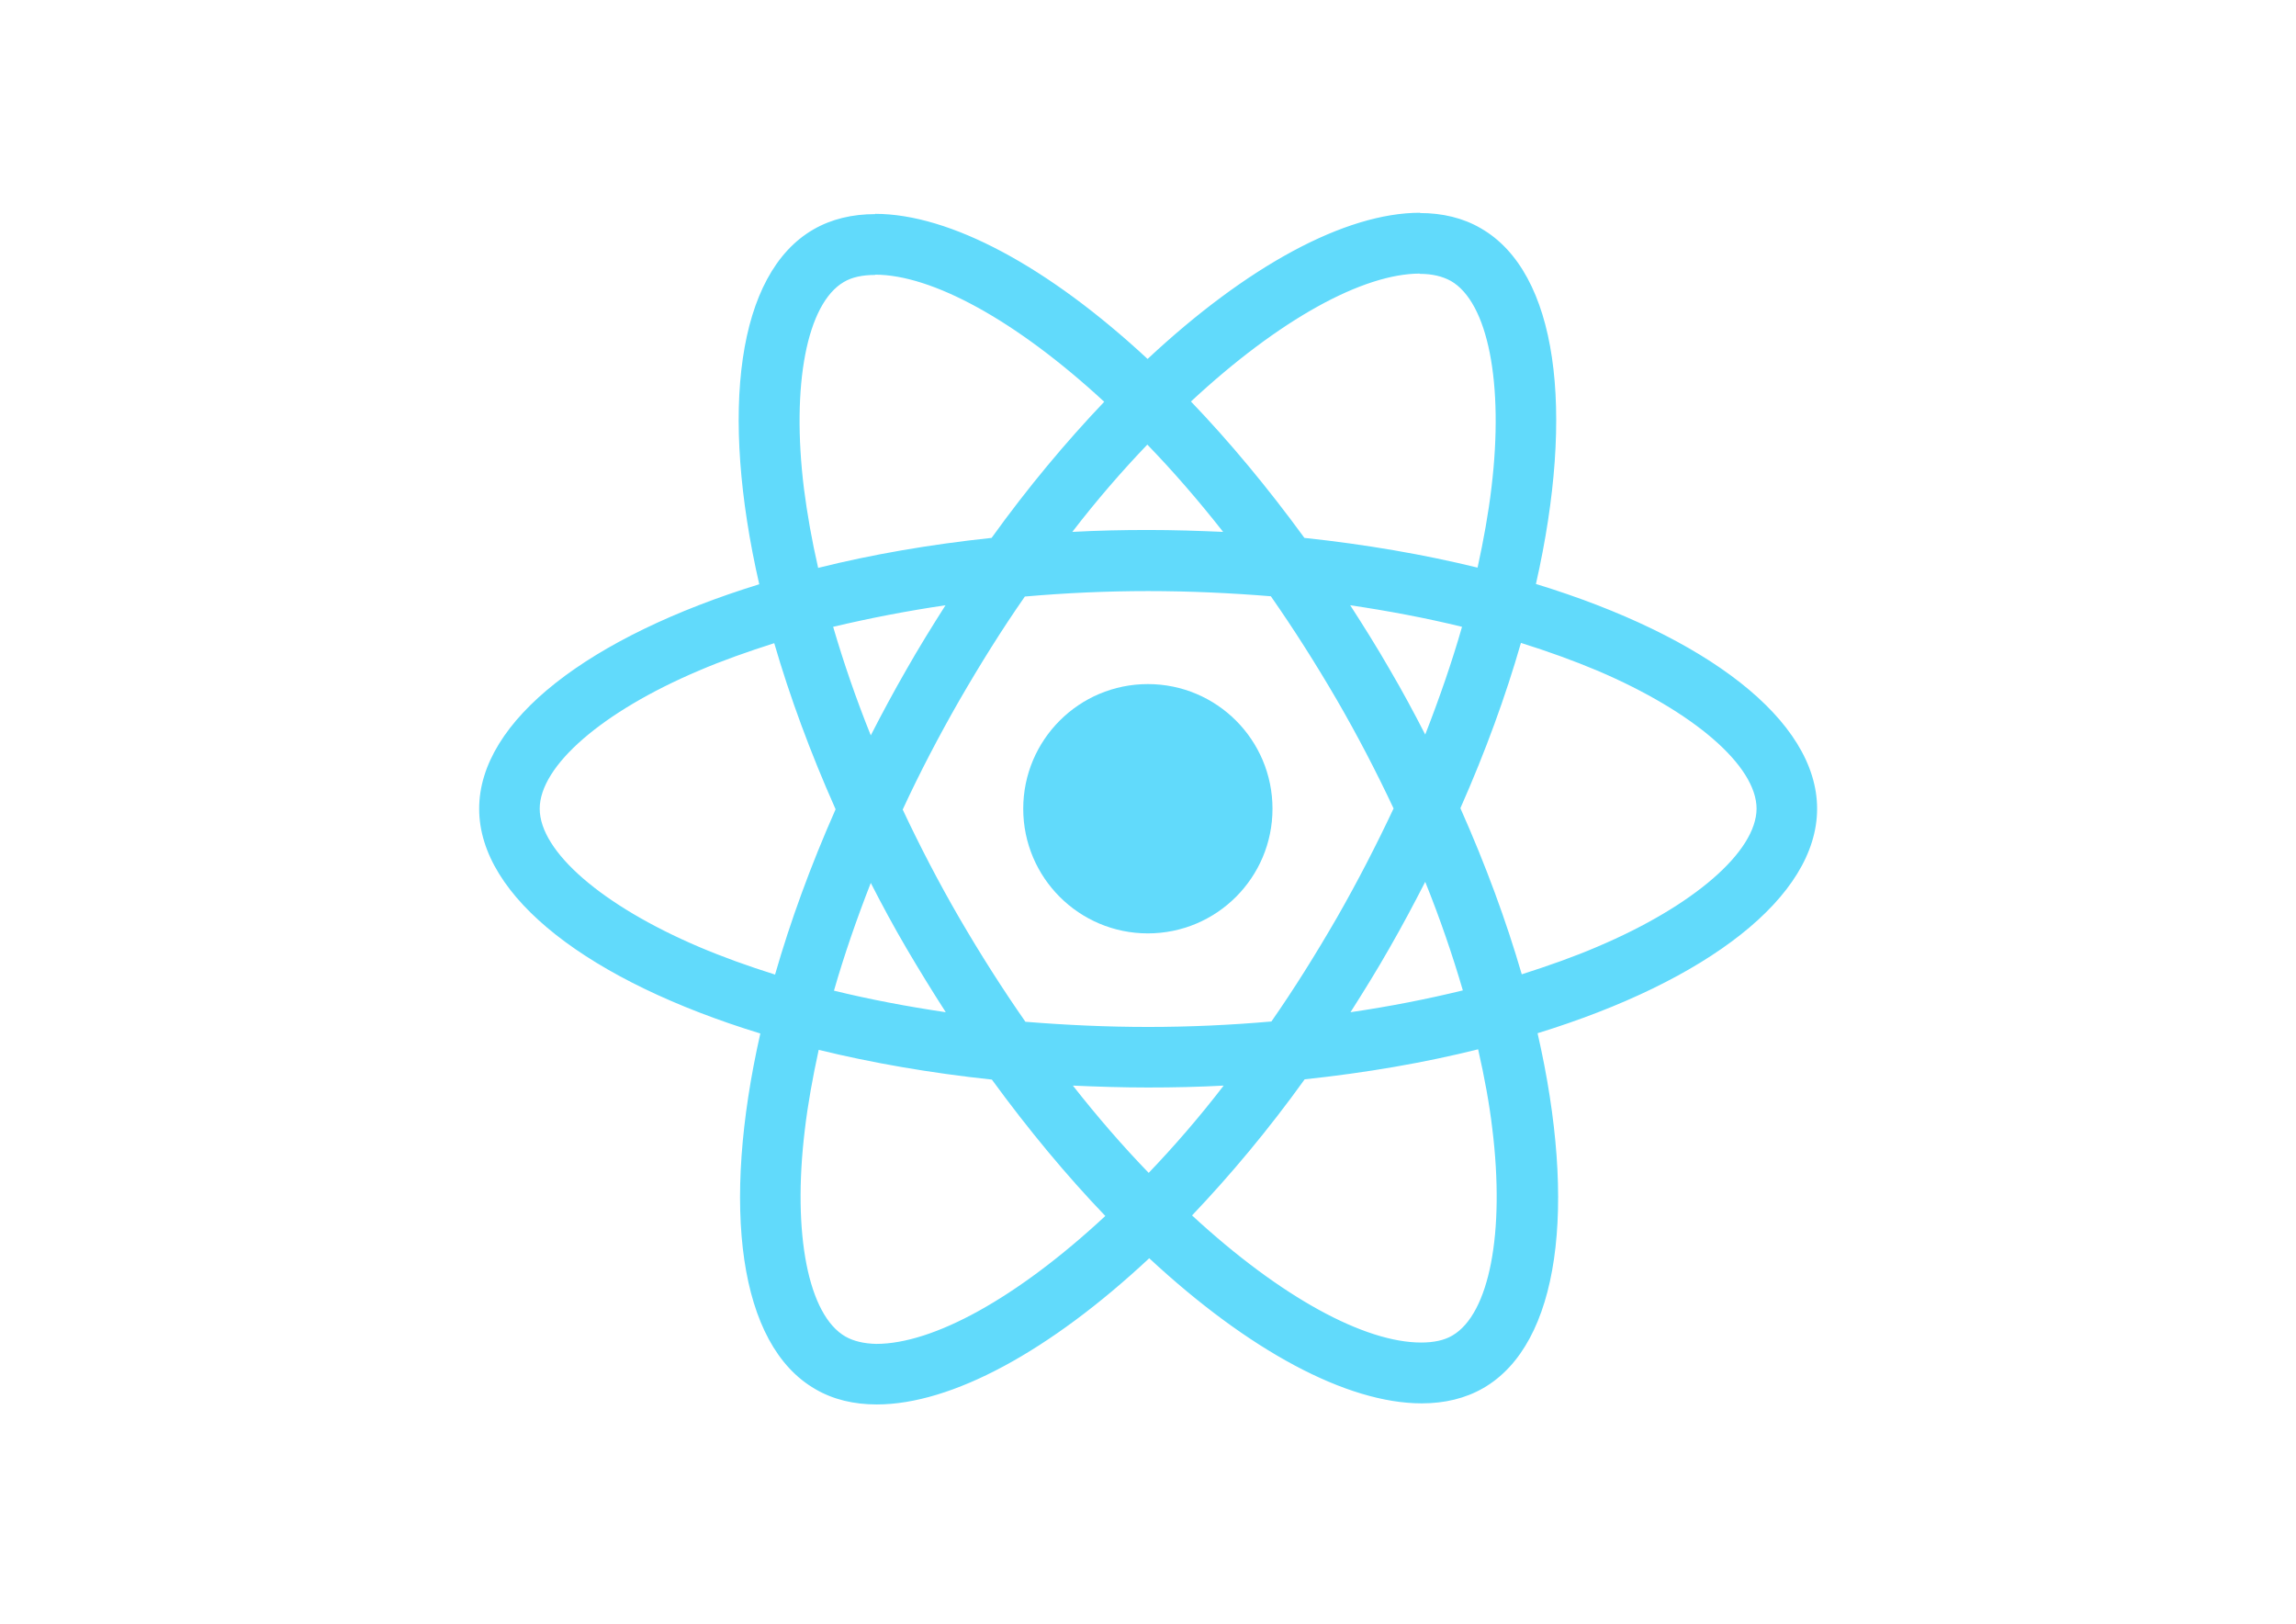
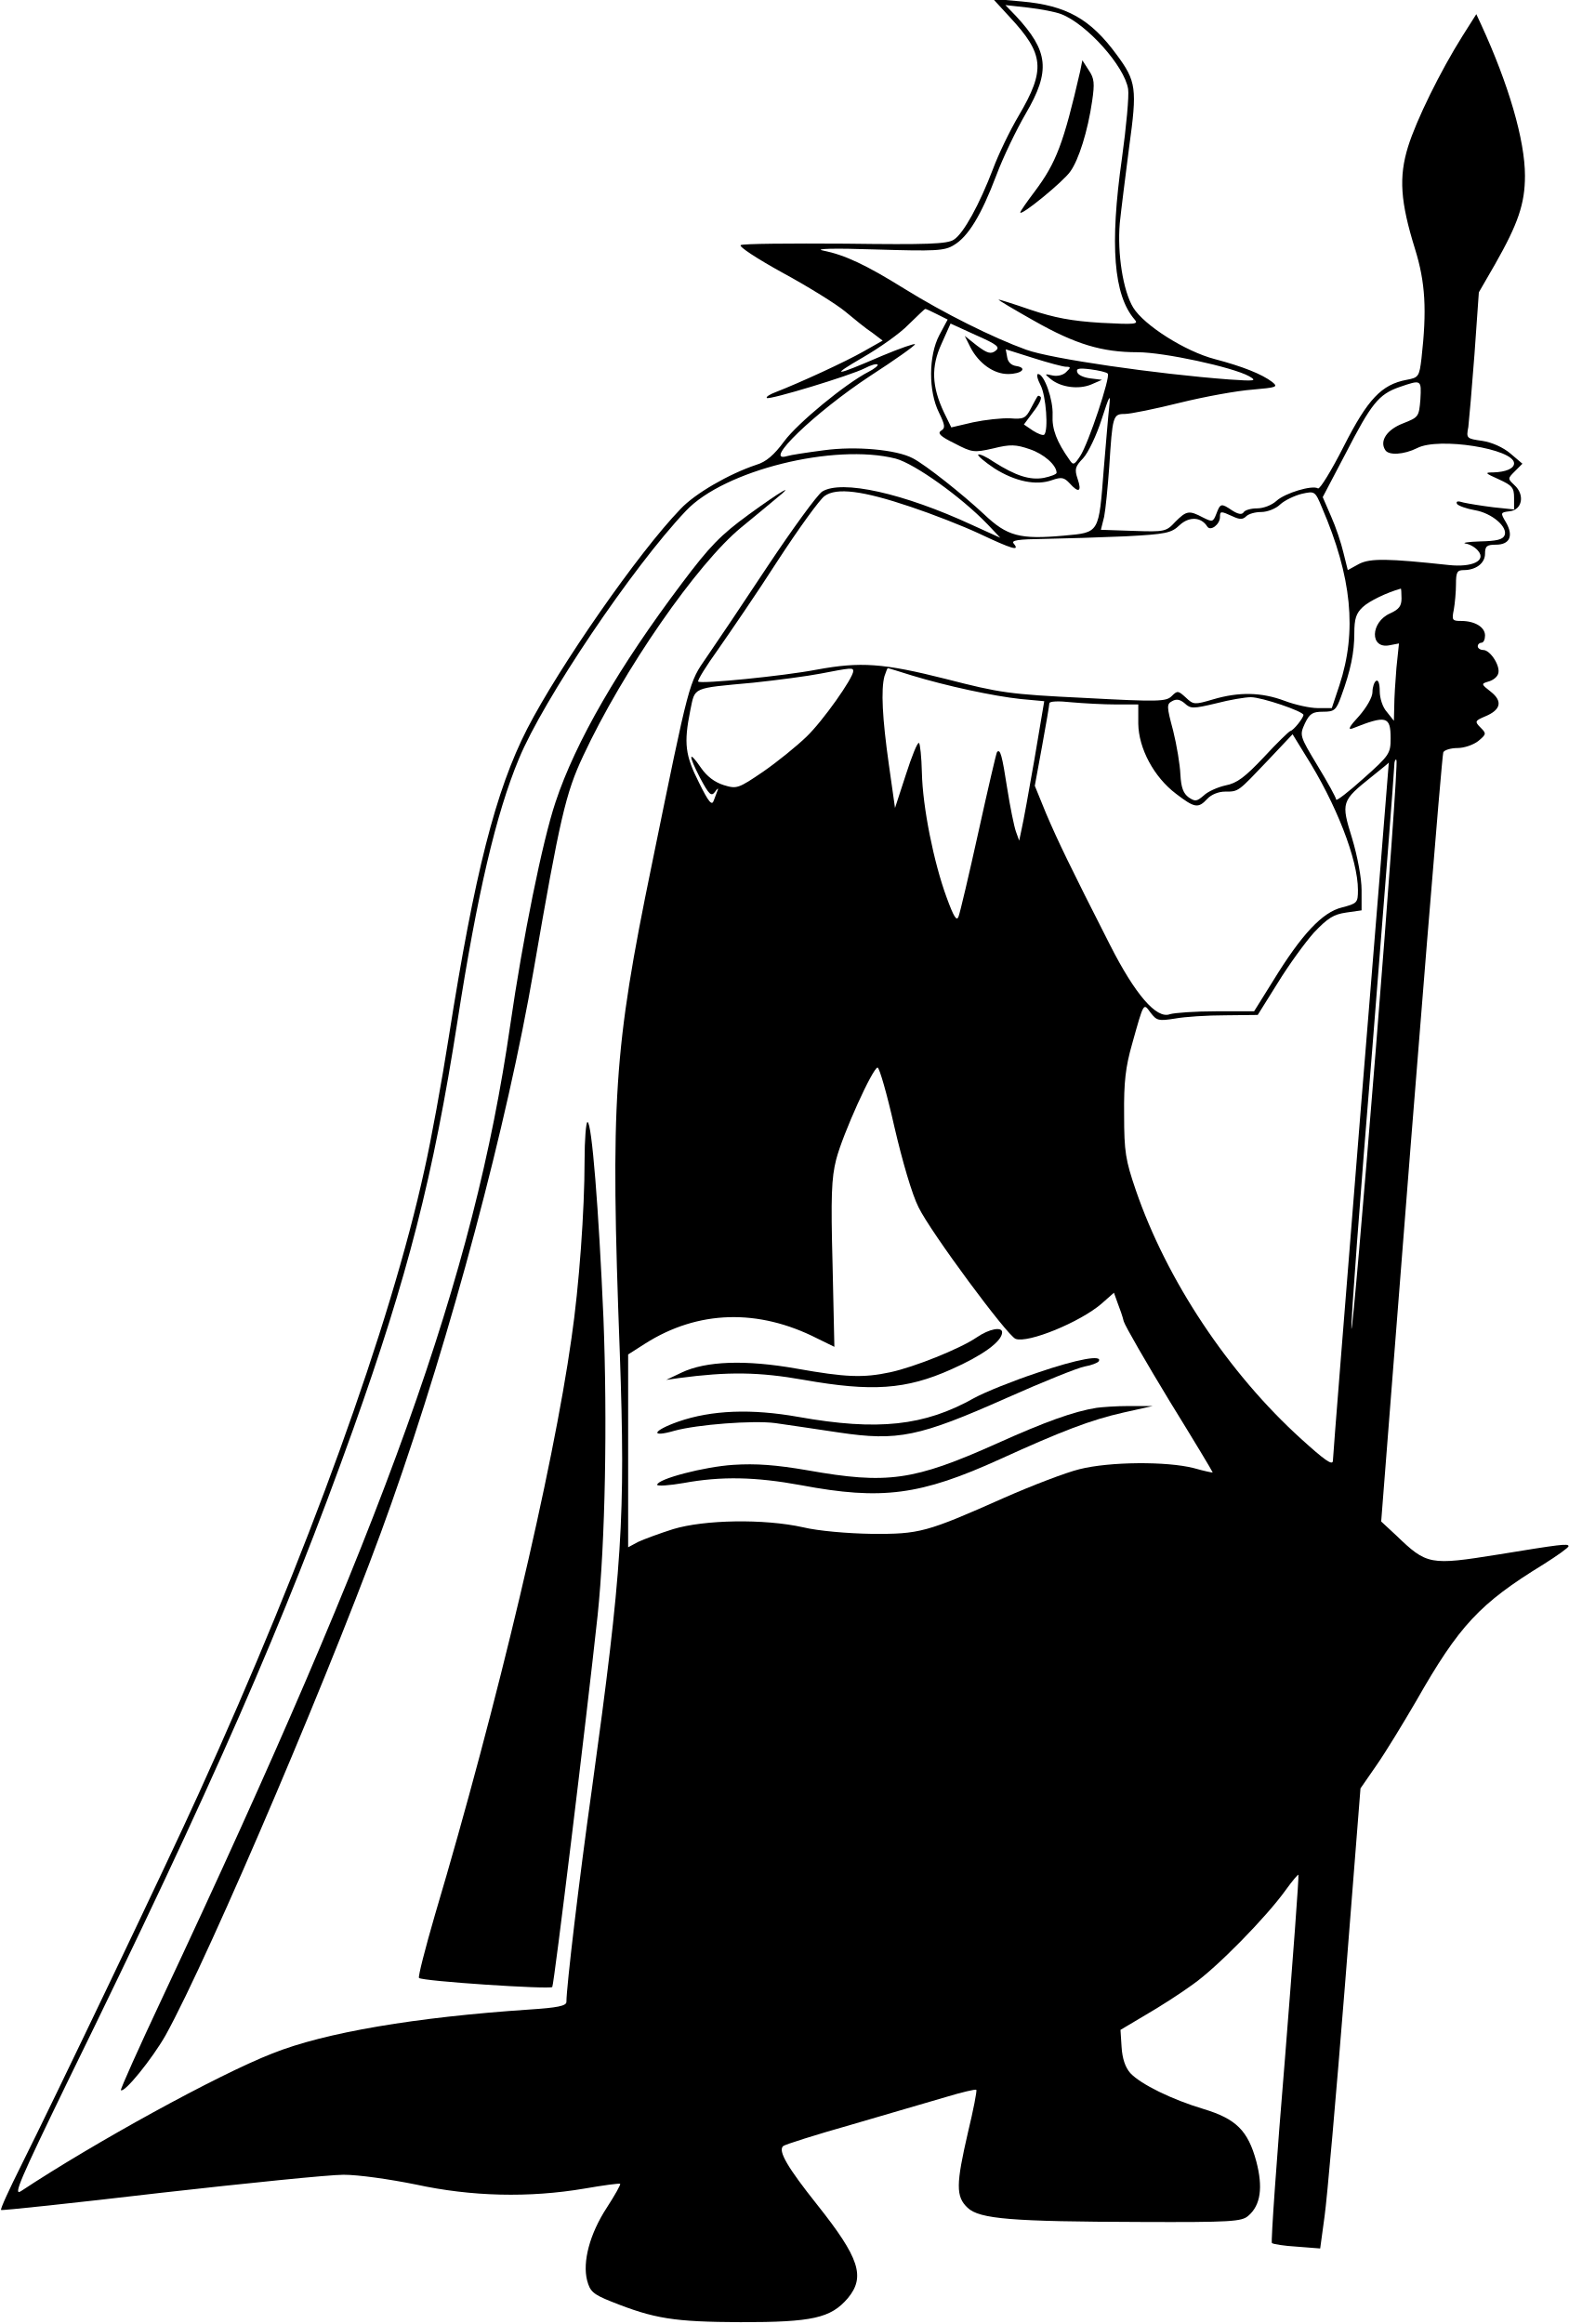
- <svg xmlns="http://www.w3.org/2000/svg" viewBox="0 0 841.9 595.3">
-   <g fill="#61DAFB">
-     <path d="M666.3 296.5c0-32.5-40.7-63.3-103.1-82.4 14.4-63.6 8-114.2-20.2-130.4-6.5-3.8-14.1-5.6-22.4-5.6v22.3c4.6 0 8.3.9 11.4 2.6 13.6 7.8 19.5 37.5 14.9 75.7-1.1 9.4-2.9 19.3-5.1 29.4-19.6-4.8-41-8.5-63.5-10.9-13.5-18.5-27.5-35.3-41.6-50 32.6-30.3 63.2-46.9 84-46.9V78c-27.5 0-63.5 19.6-99.9 53.6-36.4-33.8-72.4-53.2-99.9-53.2v22.3c20.7 0 51.4 16.5 84 46.6-14 14.7-28 31.4-41.3 49.9-22.6 2.4-44 6.1-63.6 11-2.3-10-4-19.7-5.2-29-4.7-38.2 1.1-67.9 14.6-75.8 3-1.8 6.9-2.6 11.5-2.6V78.5c-8.4 0-16 1.8-22.6 5.6-28.1 16.2-34.4 66.7-19.9 130.1-62.2 19.2-102.7 49.9-102.7 82.3 0 32.5 40.7 63.3 103.1 82.4-14.4 63.6-8 114.2 20.2 130.4 6.5 3.8 14.1 5.6 22.5 5.6 27.5 0 63.5-19.6 99.9-53.6 36.4 33.8 72.4 53.2 99.9 53.2 8.4 0 16-1.8 22.6-5.6 28.1-16.2 34.4-66.7 19.9-130.1 62-19.1 102.5-49.9 102.5-82.3zm-130.2-66.7c-3.7 12.9-8.3 26.2-13.5 39.5-4.1-8-8.4-16-13.1-24-4.6-8-9.5-15.8-14.4-23.4 14.2 2.1 27.9 4.7 41 7.9zm-45.8 106.5c-7.8 13.5-15.8 26.3-24.1 38.2-14.9 1.3-30 2-45.2 2-15.1 0-30.2-.7-45-1.9-8.3-11.9-16.4-24.6-24.2-38-7.6-13.1-14.5-26.4-20.8-39.8 6.2-13.4 13.2-26.8 20.7-39.9 7.8-13.5 15.8-26.3 24.1-38.2 14.9-1.3 30-2 45.2-2 15.1 0 30.2.7 45 1.9 8.3 11.9 16.4 24.6 24.2 38 7.6 13.1 14.5 26.4 20.8 39.8-6.3 13.4-13.2 26.8-20.7 39.9zm32.3-13c5.4 13.4 10 26.8 13.8 39.8-13.1 3.2-26.9 5.9-41.2 8 4.9-7.7 9.8-15.6 14.4-23.7 4.6-8 8.9-16.1 13-24.1zM421.2 430c-9.3-9.6-18.6-20.3-27.8-32 9 .4 18.2.7 27.5.7 9.4 0 18.7-.2 27.8-.7-9 11.7-18.3 22.4-27.5 32zm-74.4-58.9c-14.2-2.1-27.9-4.7-41-7.9 3.7-12.9 8.3-26.2 13.5-39.5 4.1 8 8.4 16 13.1 24 4.7 8 9.5 15.8 14.4 23.4zM420.7 163c9.3 9.6 18.6 20.3 27.8 32-9-.4-18.2-.7-27.5-.7-9.4 0-18.7.2-27.8.7 9-11.7 18.3-22.4 27.5-32zm-74 58.9c-4.9 7.7-9.8 15.6-14.4 23.7-4.6 8-8.9 16-13 24-5.4-13.4-10-26.8-13.8-39.8 13.1-3.1 26.9-5.8 41.2-7.9zm-90.5 125.2c-35.4-15.1-58.3-34.9-58.3-50.6 0-15.7 22.9-35.6 58.3-50.6 8.6-3.7 18-7 27.7-10.1 5.7 19.6 13.2 40 22.5 60.9-9.2 20.8-16.6 41.1-22.2 60.6-9.9-3.1-19.3-6.5-28-10.2zM310 490c-13.6-7.8-19.5-37.5-14.9-75.7 1.1-9.4 2.9-19.3 5.1-29.4 19.6 4.8 41 8.5 63.5 10.9 13.5 18.5 27.5 35.3 41.6 50-32.6 30.3-63.2 46.9-84 46.9-4.5-.1-8.3-1-11.3-2.7zm237.2-76.2c4.7 38.2-1.1 67.9-14.6 75.8-3 1.8-6.9 2.6-11.5 2.6-20.7 0-51.4-16.5-84-46.6 14-14.7 28-31.4 41.3-49.9 22.6-2.4 44-6.1 63.6-11 2.3 10.1 4.1 19.8 5.2 29.1zm38.5-66.7c-8.6 3.7-18 7-27.7 10.1-5.7-19.6-13.2-40-22.5-60.9 9.2-20.8 16.6-41.1 22.2-60.6 9.9 3.1 19.3 6.5 28.1 10.2 35.4 15.1 58.3 34.9 58.3 50.6-.1 15.7-23 35.6-58.4 50.6zM320.8 78.4z" />
-     <circle cx="420.9" cy="296.5" r="45.7" />
-     <path d="M520.5 78.1z" />
+ <svg xmlns="http://www.w3.org/2000/svg" version="1.0" width="432pt" height="640pt" viewBox="0 0 432 640" preserveAspectRatio="xMidYMid meet">
+   <g transform="translate(0,640) scale(0.1,-0.1)" fill="#000000" stroke="none">
+     <path d="M2781 6353 c95 -102 99 -145 25 -271 -25 -42 -57 -109 -71 -147 -37 -97 -81 -178 -108 -195 -18 -12 -72 -14 -299 -11 -152 1 -282 0 -288 -4 -6 -4 46 -38 117 -77 70 -38 147 -86 171 -106 24 -20 57 -47 74 -58 l29 -22 -53 -30 c-49 -28 -175 -86 -242 -112 -16 -6 -27 -13 -24 -16 7 -6 231 62 270 82 17 9 32 13 35 10 3 -2 -9 -12 -25 -20 -64 -33 -195 -141 -232 -191 -28 -38 -50 -57 -77 -65 -75 -25 -169 -79 -209 -122 -116 -120 -334 -434 -422 -605 -87 -170 -145 -398 -216 -849 -19 -121 -49 -286 -67 -365 -93 -427 -323 -1063 -622 -1719 -84 -186 -397 -840 -488 -1022 -33 -66 -59 -122 -56 -124 2 -2 199 19 438 47 239 27 466 50 505 50 41 0 126 -12 200 -27 152 -33 311 -37 464 -11 52 9 96 15 98 13 2 -2 -15 -32 -37 -66 -47 -72 -67 -149 -54 -200 8 -30 16 -38 66 -58 120 -48 173 -56 357 -57 197 0 248 11 295 66 49 59 32 111 -84 257 -82 103 -109 149 -94 162 4 4 89 31 188 59 99 29 216 63 260 76 43 13 81 22 84 20 2 -3 -8 -55 -23 -117 -33 -143 -34 -177 -1 -208 33 -31 121 -38 476 -39 250 -1 279 1 297 17 34 29 41 78 22 150 -23 85 -56 117 -145 144 -87 26 -173 68 -202 99 -14 16 -22 40 -24 72 l-3 47 69 41 c38 22 96 59 130 84 66 46 203 186 256 260 18 25 34 44 35 42 2 -2 -15 -229 -37 -506 -23 -276 -39 -505 -36 -508 3 -3 34 -8 69 -10 l64 -5 12 88 c7 49 32 334 56 634 l43 545 45 65 c25 36 73 115 108 175 119 209 175 269 351 377 38 24 69 46 69 50 0 8 -23 5 -194 -23 -188 -30 -196 -29 -281 53 l-41 38 28 358 c75 964 139 1748 143 1760 2 6 20 12 39 12 19 0 44 9 57 19 23 19 23 21 7 37 -17 17 -16 19 12 31 44 18 49 42 16 68 -27 21 -27 22 -7 28 12 3 24 12 27 21 8 20 -21 66 -41 66 -8 0 -15 5 -15 10 0 6 5 10 10 10 6 0 10 9 10 20 0 23 -28 40 -66 40 -24 0 -26 2 -20 31 3 17 6 49 6 70 0 33 3 39 21 39 34 0 59 19 59 45 0 21 5 25 30 25 38 0 49 24 28 61 -16 27 -16 28 10 31 35 4 42 46 13 72 -19 18 -19 18 2 39 l20 20 -33 28 c-20 17 -51 31 -78 35 -43 6 -44 7 -38 38 2 17 10 108 17 201 l12 170 45 78 c63 111 82 166 82 243 0 98 -45 252 -121 417 l-13 28 -38 -60 c-61 -97 -127 -231 -150 -305 -26 -84 -21 -152 19 -281 29 -93 33 -169 18 -302 -6 -50 -8 -53 -41 -59 -69 -13 -107 -53 -173 -183 -34 -67 -66 -119 -71 -116 -16 10 -91 -13 -114 -34 -13 -12 -36 -21 -54 -21 -17 0 -34 -5 -37 -11 -5 -7 -15 -5 -31 5 -31 21 -33 20 -44 -9 -9 -23 -11 -23 -37 -10 -38 20 -45 19 -76 -12 -25 -27 -29 -28 -115 -25 l-90 3 9 36 c4 20 10 82 14 137 9 141 10 146 43 146 15 0 84 14 152 31 69 17 158 33 199 36 67 6 72 7 55 21 -29 22 -82 43 -158 63 -81 21 -195 93 -225 142 -28 46 -44 149 -37 232 4 39 16 133 26 211 22 160 20 180 -35 254 -72 98 -138 135 -261 146 l-79 7 46 -50z m142 8 c70 -27 174 -143 184 -206 3 -18 -5 -104 -17 -191 -34 -239 -23 -377 35 -444 12 -13 1 -14 -93 -9 -81 5 -128 14 -194 36 -49 17 -88 29 -88 28 0 -2 44 -28 99 -59 113 -64 186 -86 284 -86 72 0 262 -41 307 -66 23 -13 17 -14 -55 -9 -199 15 -491 57 -559 82 -91 33 -226 100 -337 169 -103 64 -162 92 -222 104 -26 5 27 7 144 3 166 -5 190 -4 216 12 39 23 75 81 117 192 19 51 56 127 81 170 69 118 63 172 -27 269 l-29 30 63 -7 c35 -4 76 -12 91 -18z m-343 -826 l30 -15 -23 -43 c-30 -57 -30 -155 -1 -213 17 -35 18 -43 6 -50 -11 -7 -2 -16 37 -35 48 -25 53 -26 106 -14 48 12 63 11 101 -2 39 -13 74 -44 74 -65 0 -4 -16 -10 -35 -14 -39 -7 -78 6 -138 44 -20 14 -40 23 -43 20 -2 -3 18 -20 45 -38 57 -36 115 -48 159 -32 26 9 33 7 48 -9 25 -28 34 -23 22 12 -9 27 -7 34 15 57 14 15 37 63 51 107 22 68 25 73 21 35 -3 -25 -9 -102 -15 -171 -14 -179 -11 -175 -109 -184 -122 -11 -157 -2 -221 59 -59 55 -161 136 -196 154 -45 24 -158 34 -245 22 -46 -6 -92 -13 -101 -16 -71 -21 77 121 229 221 68 44 123 83 123 87 0 3 -41 -11 -91 -32 -132 -57 -145 -58 -52 -4 45 26 102 66 125 90 24 23 44 43 46 43 2 1 16 -6 32 -14z m162 -101 c-13 -10 -23 -7 -51 14 l-34 27 16 -32 c23 -44 64 -73 103 -73 38 0 55 17 23 22 -14 2 -23 11 -25 24 l-4 22 76 -24 c41 -13 82 -24 90 -24 13 0 14 -2 1 -14 -8 -9 -25 -13 -38 -10 -23 5 -23 5 -5 -10 28 -23 77 -29 111 -15 l30 13 -32 4 c-17 2 -34 9 -36 17 -4 10 4 12 36 8 23 -3 45 -8 48 -12 8 -8 -53 -192 -76 -227 -16 -24 -19 -26 -29 -11 -36 51 -49 85 -47 124 2 42 -23 113 -40 113 -5 0 -2 -14 7 -31 15 -29 22 -124 10 -136 -3 -3 -17 2 -31 11 l-25 17 26 35 c15 19 24 37 20 41 -3 3 -7 4 -8 2 -2 -2 -10 -17 -19 -34 -14 -27 -20 -30 -57 -27 -23 1 -69 -4 -102 -11 l-60 -14 -20 41 c-34 72 -36 126 -7 189 l25 56 70 -32 c59 -26 67 -33 54 -43z m1170 -134 c-4 -48 -5 -49 -48 -66 -44 -17 -65 -48 -49 -73 9 -16 52 -13 88 5 59 31 267 -2 267 -42 0 -14 -22 -24 -58 -25 -24 0 -22 -2 16 -19 37 -17 42 -23 42 -51 l0 -32 -57 6 c-32 4 -69 10 -82 13 -16 5 -22 4 -18 -4 4 -5 26 -13 49 -17 47 -8 91 -46 82 -69 -5 -12 -22 -16 -68 -17 -33 -1 -51 -4 -39 -6 12 -2 27 -11 34 -20 23 -27 -16 -46 -81 -39 -167 18 -216 19 -247 3 l-31 -17 -12 48 c-6 26 -21 71 -34 100 l-23 53 63 120 c71 138 91 163 148 183 61 21 61 21 58 -34z m-1445 -163 c52 -14 180 -105 253 -181 l35 -37 -77 35 c-190 88 -361 126 -414 92 -14 -10 -81 -102 -149 -204 -68 -103 -144 -216 -169 -252 -49 -71 -46 -58 -151 -572 -105 -510 -114 -647 -88 -1343 16 -454 7 -594 -77 -1203 -35 -248 -70 -544 -70 -585 0 -11 -25 -16 -102 -21 -313 -21 -563 -63 -708 -121 -151 -59 -491 -246 -692 -379 -23 -15 -3 31 128 301 403 823 596 1264 787 1798 150 421 220 694 287 1123 54 348 106 571 169 722 67 163 313 528 460 683 105 112 409 187 578 144z m42 -133 c57 -19 142 -52 189 -74 89 -42 112 -49 94 -27 -8 9 10 12 86 13 54 1 153 4 221 7 113 6 127 9 150 31 26 24 59 23 76 -4 9 -14 35 6 35 26 0 17 2 17 35 2 19 -9 28 -9 37 0 7 7 25 12 42 12 16 0 40 9 52 21 12 11 39 24 59 29 36 8 37 8 56 -38 82 -191 97 -340 48 -489 l-21 -63 -39 0 c-21 0 -62 9 -91 20 -64 24 -126 25 -197 4 -51 -15 -54 -15 -75 5 -21 19 -23 20 -39 4 -15 -15 -35 -16 -240 -5 -208 10 -233 14 -381 52 -174 44 -236 48 -356 26 -94 -18 -319 -40 -327 -33 -3 3 22 43 55 89 32 46 107 155 164 244 58 89 116 169 129 178 33 24 105 15 238 -30z m1351 -252 c0 -21 -7 -30 -31 -41 -55 -24 -57 -99 -2 -88 l26 5 -7 -67 c-3 -36 -6 -84 -6 -106 l-1 -40 -19 24 c-12 13 -20 38 -20 58 0 20 -4 32 -10 28 -5 -3 -10 -17 -10 -31 0 -14 -16 -42 -37 -66 -27 -29 -32 -39 -18 -34 93 37 105 34 105 -27 0 -42 -3 -47 -75 -111 -41 -37 -75 -63 -75 -58 0 5 -23 47 -51 93 -50 83 -50 84 -35 117 13 27 21 32 50 32 31 0 36 4 50 43 26 71 36 120 36 173 0 40 5 55 23 72 18 17 66 40 105 51 1 1 2 -11 2 -27z m-1510 -200 c0 -19 -84 -138 -129 -181 -27 -26 -80 -69 -119 -96 -69 -47 -73 -48 -109 -37 -25 8 -46 24 -62 47 -35 51 -36 37 -3 -27 25 -47 31 -52 41 -39 6 9 10 12 8 6 -2 -5 -7 -19 -11 -29 -5 -16 -14 -6 -41 49 -38 75 -42 108 -24 198 14 66 2 61 174 77 66 7 149 18 185 25 83 16 90 17 90 7z m161 -12 c95 -29 225 -57 300 -65 l65 -6 -27 -160 c-15 -87 -31 -174 -35 -191 l-7 -33 -9 25 c-5 14 -16 68 -24 119 -14 90 -19 110 -28 100 -2 -2 -25 -101 -51 -219 -26 -118 -51 -224 -55 -234 -5 -14 -13 -2 -33 53 -35 95 -66 248 -68 344 -1 43 -5 79 -8 81 -4 3 -20 -37 -36 -87 l-30 -92 -17 120 c-18 127 -22 206 -12 243 4 12 8 22 9 22 2 0 31 -9 66 -20z m838 -77 c38 10 81 17 96 17 30 0 145 -39 145 -49 -1 -9 -27 -42 -36 -44 -4 -1 -37 -33 -73 -72 -52 -55 -74 -72 -106 -78 -22 -5 -49 -17 -60 -28 -19 -16 -23 -17 -41 -5 -15 11 -21 27 -23 63 -1 26 -10 81 -20 121 -18 67 -18 73 -3 81 12 7 22 5 35 -6 16 -15 23 -15 86 0z m-275 -3 l61 0 0 -53 c1 -68 43 -147 104 -193 51 -39 61 -41 86 -14 11 12 31 20 49 20 38 0 35 -1 118 86 l68 72 35 -57 c85 -134 145 -288 145 -372 0 -35 -2 -37 -44 -48 -54 -13 -111 -74 -189 -201 l-53 -85 -104 0 c-58 0 -115 -4 -128 -8 -37 -14 -96 55 -165 191 -111 218 -144 287 -176 362 l-31 76 20 109 c11 60 20 113 20 118 0 6 25 7 61 3 34 -3 89 -6 123 -6z m715 -952 c-35 -436 -65 -781 -67 -767 -2 14 24 364 58 777 33 413 60 761 60 773 0 12 3 20 6 16 4 -3 -22 -363 -57 -799z m-41 -160 c-42 -524 -77 -961 -77 -971 -1 -14 -24 3 -87 60 -201 182 -371 438 -456 686 -28 82 -32 105 -32 207 -1 90 4 132 22 195 33 118 31 113 51 86 17 -22 22 -23 67 -16 27 5 89 9 139 9 l89 1 55 88 c30 49 75 111 100 139 38 40 54 50 89 55 l42 6 0 56 c0 32 -11 92 -26 142 -31 100 -30 103 55 171 25 20 46 37 46 38 0 0 -34 -429 -77 -952z m-1285 -50 c22 -95 49 -188 67 -223 33 -68 244 -353 267 -362 34 -13 178 46 237 97 l34 30 10 -28 c6 -15 14 -38 17 -51 4 -13 61 -112 126 -219 66 -107 119 -195 119 -197 0 -1 -24 4 -52 12 -74 19 -232 18 -315 -3 -37 -9 -131 -45 -208 -79 -214 -95 -232 -100 -365 -99 -65 1 -147 8 -188 18 -108 24 -272 21 -358 -5 -38 -12 -81 -28 -96 -35 l-28 -15 0 266 0 265 47 30 c145 92 311 97 474 14 l47 -23 -5 227 c-5 188 -3 238 10 289 18 70 101 253 114 253 5 0 26 -73 46 -162z" />
+     <path d="M2975 6204 c-46 -200 -66 -252 -125 -331 -22 -29 -40 -55 -40 -58 0 -12 119 85 138 113 23 32 48 111 60 194 7 48 6 62 -9 84 l-18 28 -6 -30z" />
+     <path d="M2062 4983 c-78 -57 -107 -87 -183 -188 -175 -232 -294 -438 -349 -604 -36 -107 -90 -374 -125 -616 -100 -692 -340 -1361 -959 -2679 -64 -136 -115 -250 -113 -252 9 -9 86 86 123 151 121 218 481 1063 622 1465 164 464 319 1045 392 1470 72 417 88 486 136 588 110 236 314 530 436 630 40 33 84 69 98 81 53 43 10 18 -78 -46z" />
+     <path d="M1610 3203 c0 -136 -15 -345 -36 -488 -51 -363 -204 -1009 -376 -1588 -27 -93 -47 -171 -44 -174 8 -9 360 -32 367 -25 5 7 94 737 125 1024 21 201 27 534 16 818 -13 300 -32 540 -44 540 -4 0 -8 -48 -8 -107z" />
+     <path d="M2690 2717 c-47 -32 -173 -82 -238 -96 -75 -16 -123 -14 -258 10 -141 25 -250 21 -317 -11 l-42 -20 35 5 c136 18 220 17 344 -5 187 -33 281 -27 406 29 86 38 140 77 140 102 0 16 -35 10 -70 -14z" />
+     <path d="M2855 2619 c-66 -22 -143 -53 -172 -69 -137 -77 -265 -91 -484 -52 -129 23 -239 19 -331 -13 -71 -25 -79 -45 -10 -25 62 17 216 29 277 21 33 -5 112 -16 176 -26 162 -24 220 -12 461 95 101 45 198 84 216 87 18 3 35 10 38 14 12 19 -57 7 -171 -32z" />
+     <path d="M3020 2523 c-63 -10 -143 -39 -274 -98 -230 -103 -302 -113 -522 -74 -87 15 -142 19 -204 15 -80 -5 -210 -39 -210 -55 0 -4 33 -2 73 5 104 19 198 17 323 -6 223 -42 329 -28 549 72 169 77 250 108 339 128 l81 18 -65 0 c-36 0 -76 -3 -90 -5z" />
  </g>
</svg>
